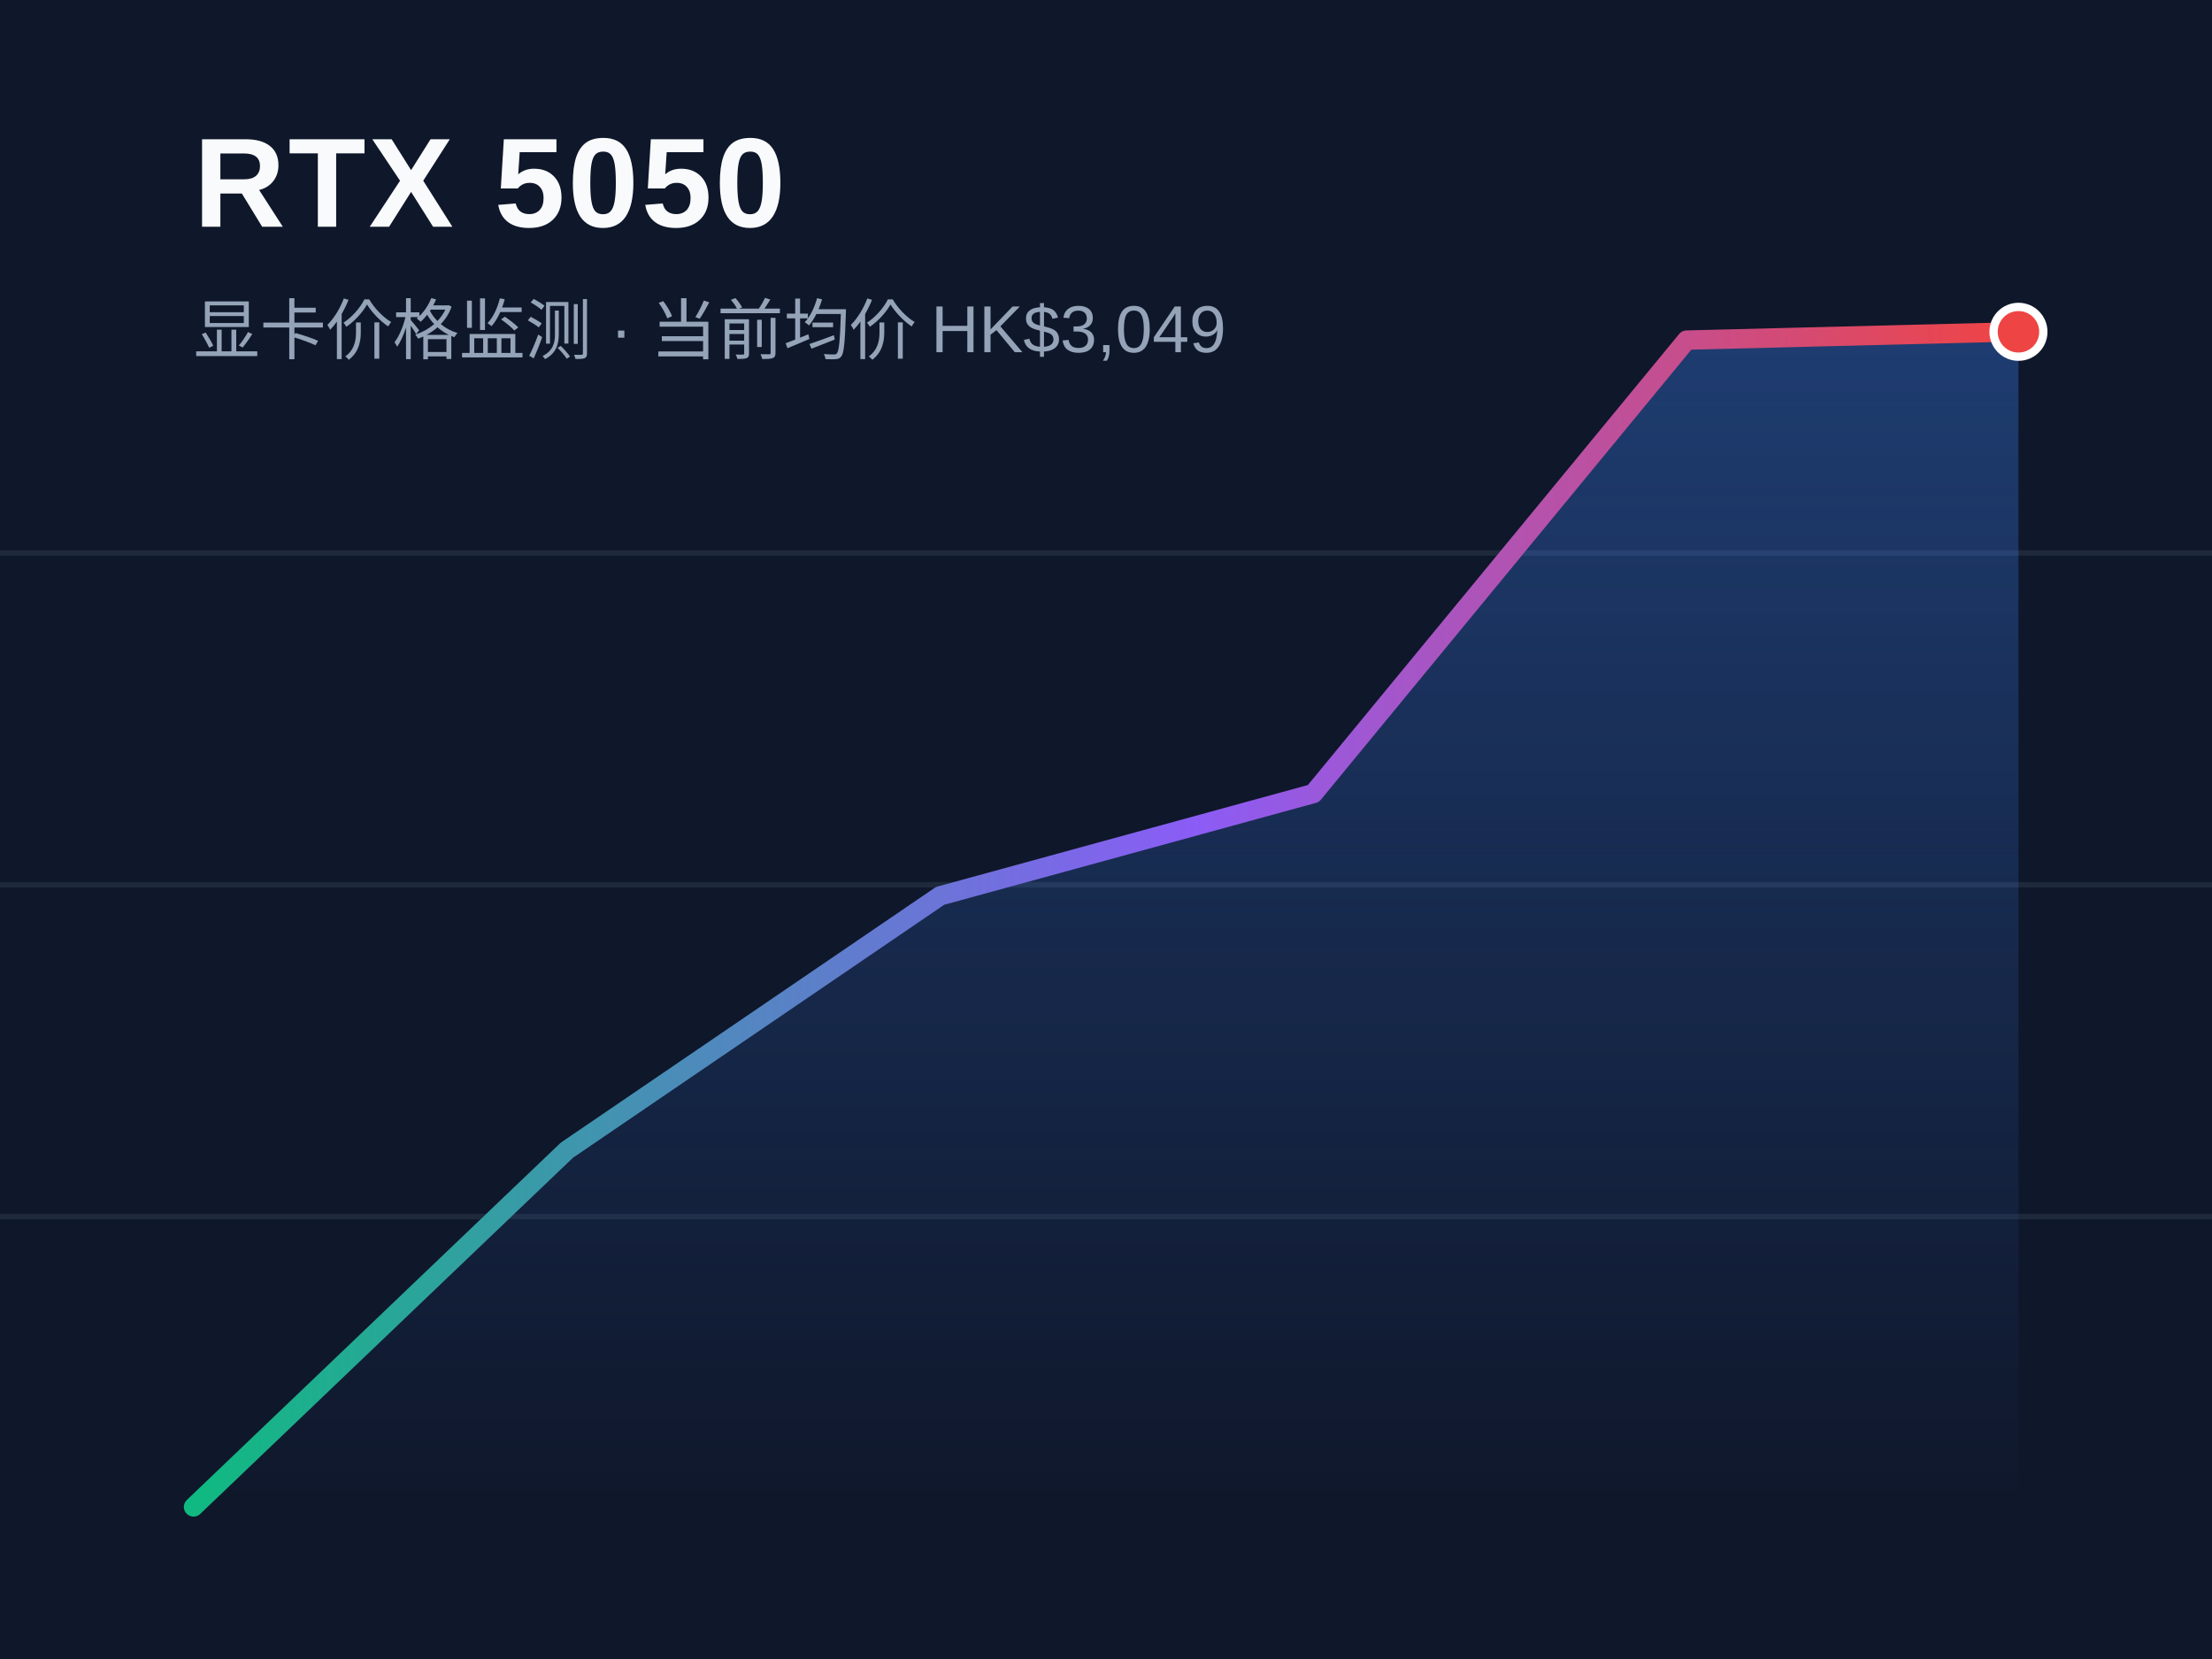
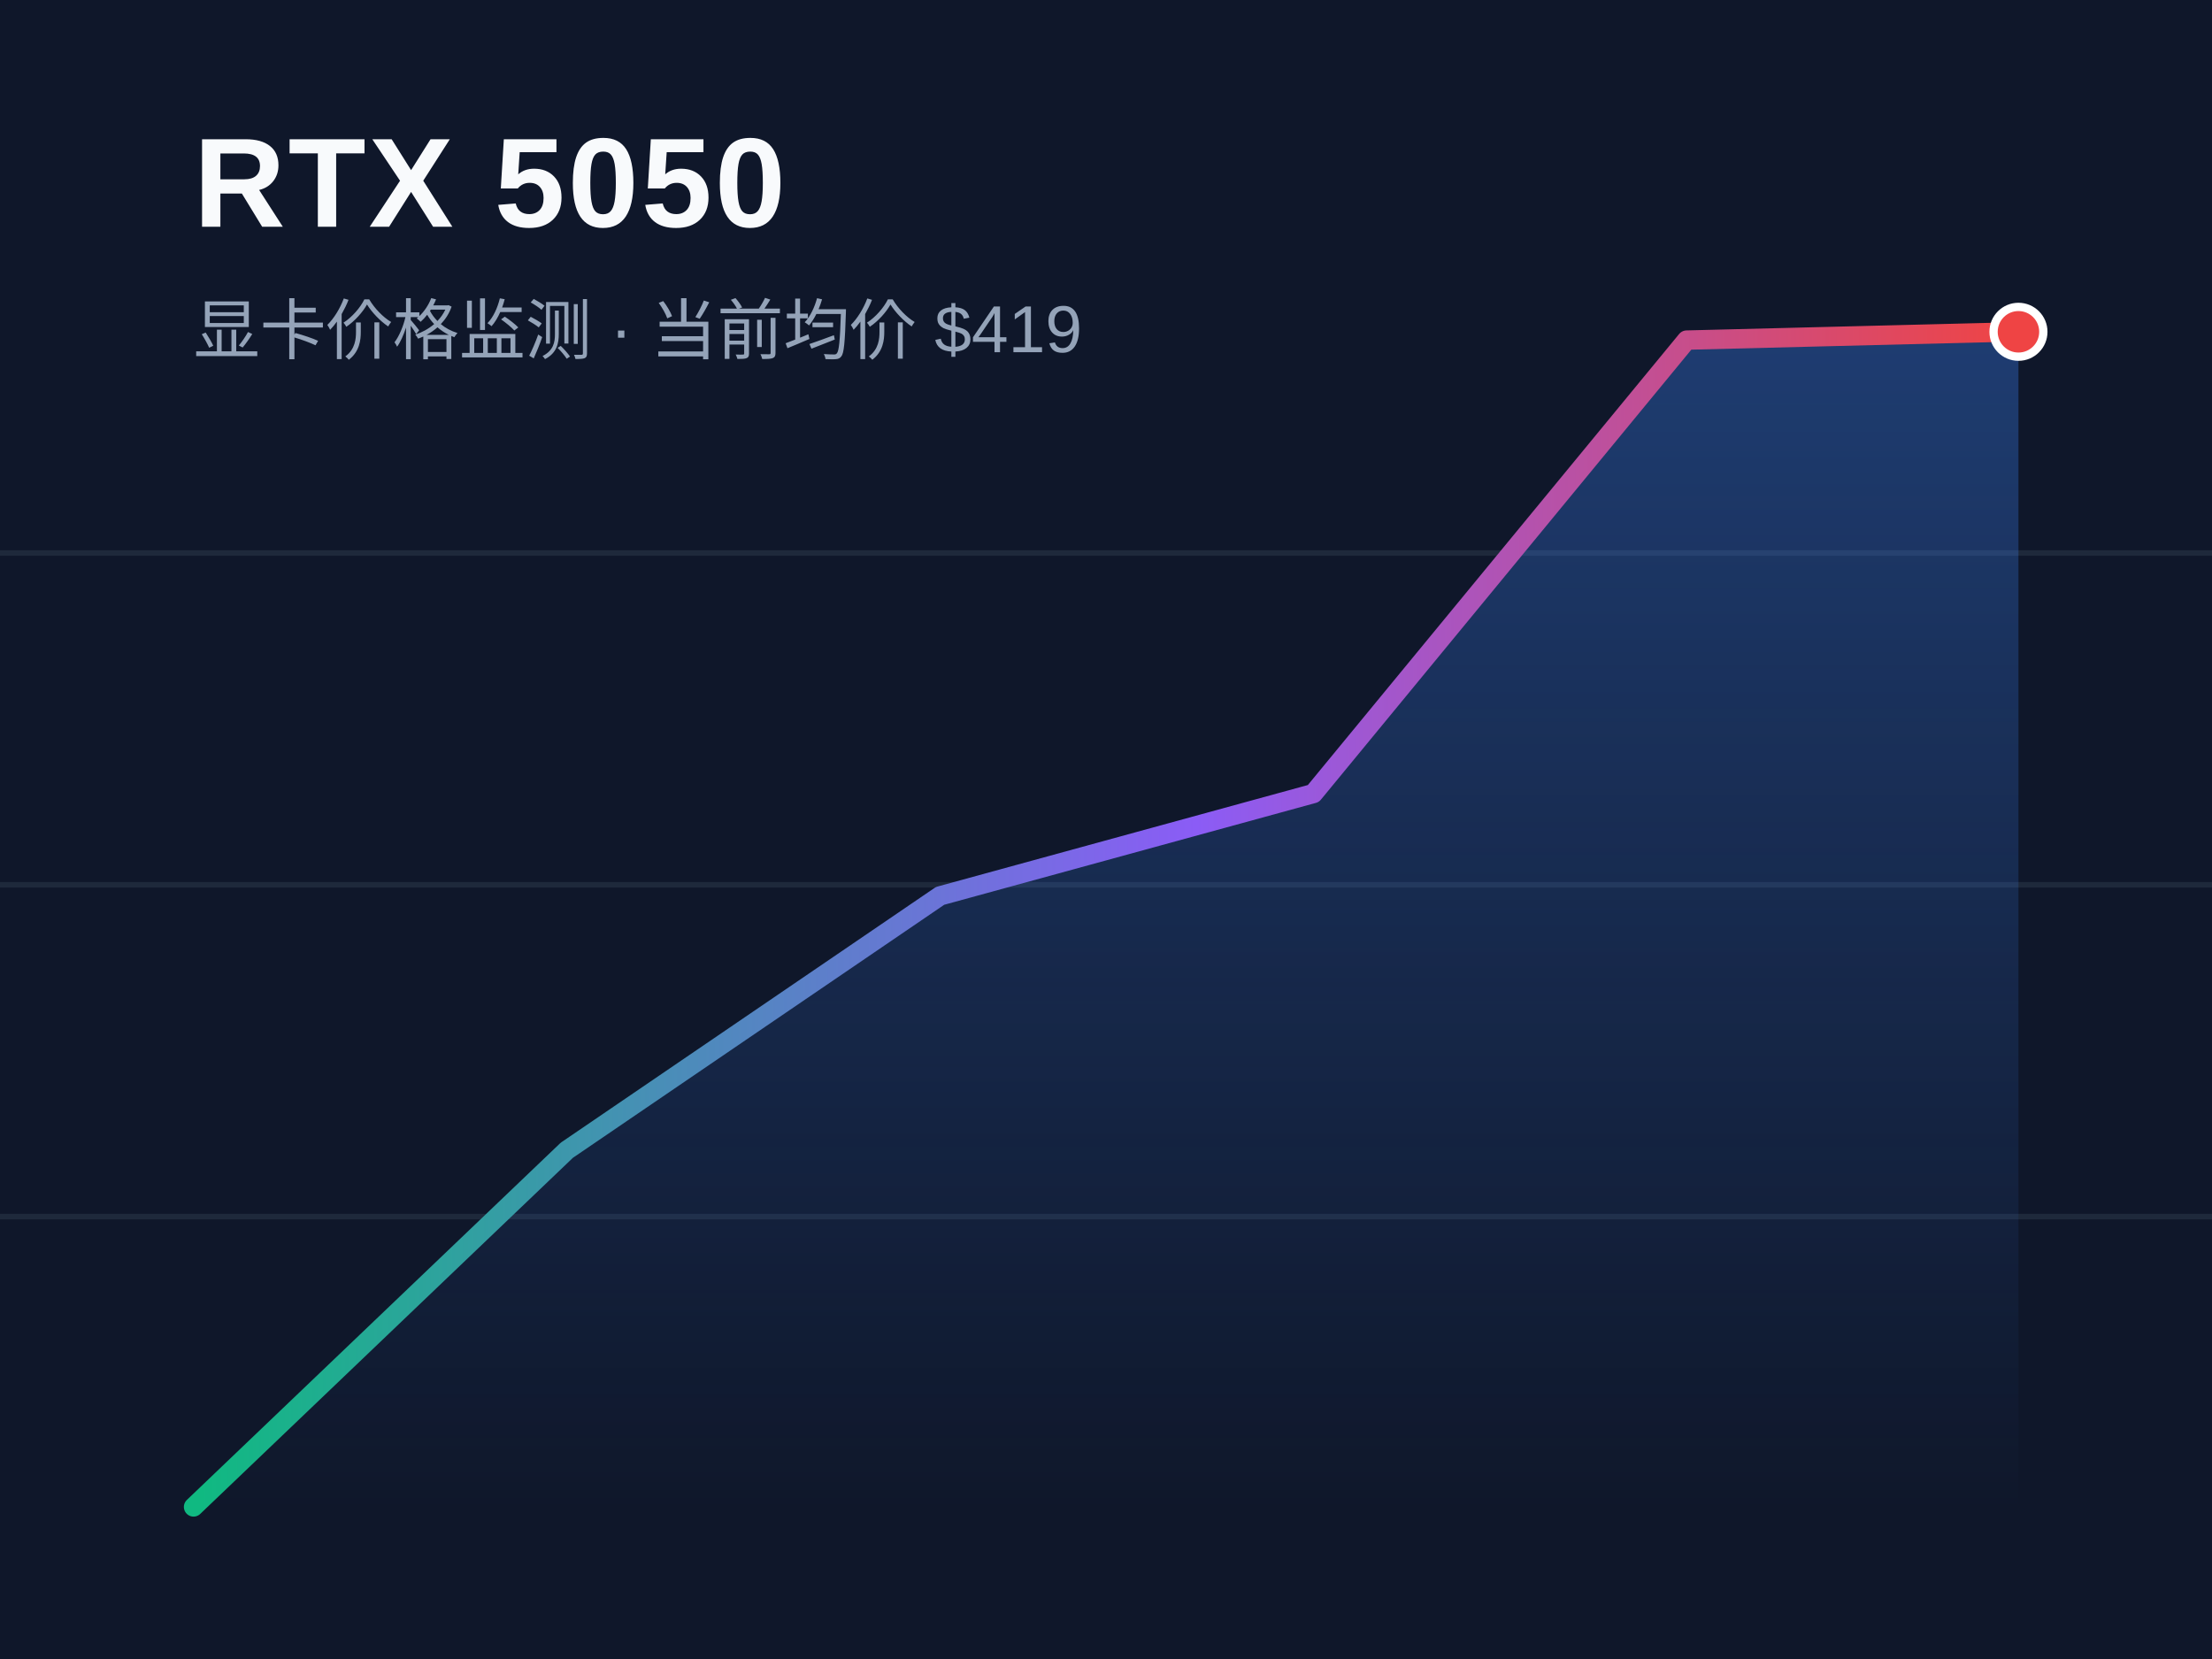
<svg xmlns="http://www.w3.org/2000/svg" width="800" height="600" viewBox="0 0 800 600" role="img" aria-label="RTX 5050 显卡价格监测">
  <defs>
    <linearGradient id="g" x1="0" y1="0" x2="1" y2="0">
      <stop offset="0%" stop-color="#10b981" />
      <stop offset="55%" stop-color="#8b5cf6" />
      <stop offset="100%" stop-color="#ef4444" />
    </linearGradient>
    <linearGradient id="a" x1="0" y1="0" x2="0" y2="1">
      <stop offset="0%" stop-color="#3b82f6" stop-opacity="0.35" />
      <stop offset="100%" stop-color="#3b82f6" stop-opacity="0" />
    </linearGradient>
  </defs>
  <rect width="800" height="600" fill="#0f172a" />
  <g stroke="#1e293b" stroke-width="2">
    <line x1="0" y1="200" x2="800" y2="200" />
    <line x1="0" y1="320" x2="800" y2="320" />
    <line x1="0" y1="440" x2="800" y2="440" />
  </g>
  <path d="M 70,545 L 205,416 L 340,324 L 475,287 L 610,123 L 730,120 L 730,545 L 70,545 Z" fill="url(#a)" />
  <path d="M 70,545 L 205,416 L 340,324 L 475,287 L 610,123 L 730,120" fill="none" stroke="url(#g)" stroke-width="7" stroke-linejoin="round" stroke-linecap="round" />
  <circle cx="730" cy="120" r="9" fill="#ef4444" stroke="#ffffff" stroke-width="3" />
  <text x="70" y="82" fill="#f8fafc" font-family="Arial, Helvetica, sans-serif" font-size="46" font-weight="800" letter-spacing="1">RTX 5050</text>
-   <text x="70" y="128" fill="#94a3b8" font-family="Arial, Helvetica, sans-serif" font-size="24">显卡价格监测 · 当前均价 HK$3,049</text>
+   <text x="70" y="128" fill="#94a3b8" font-family="Arial, Helvetica, sans-serif" font-size="24">显卡价格监测 · 当前均价 $419</text>
</svg>
